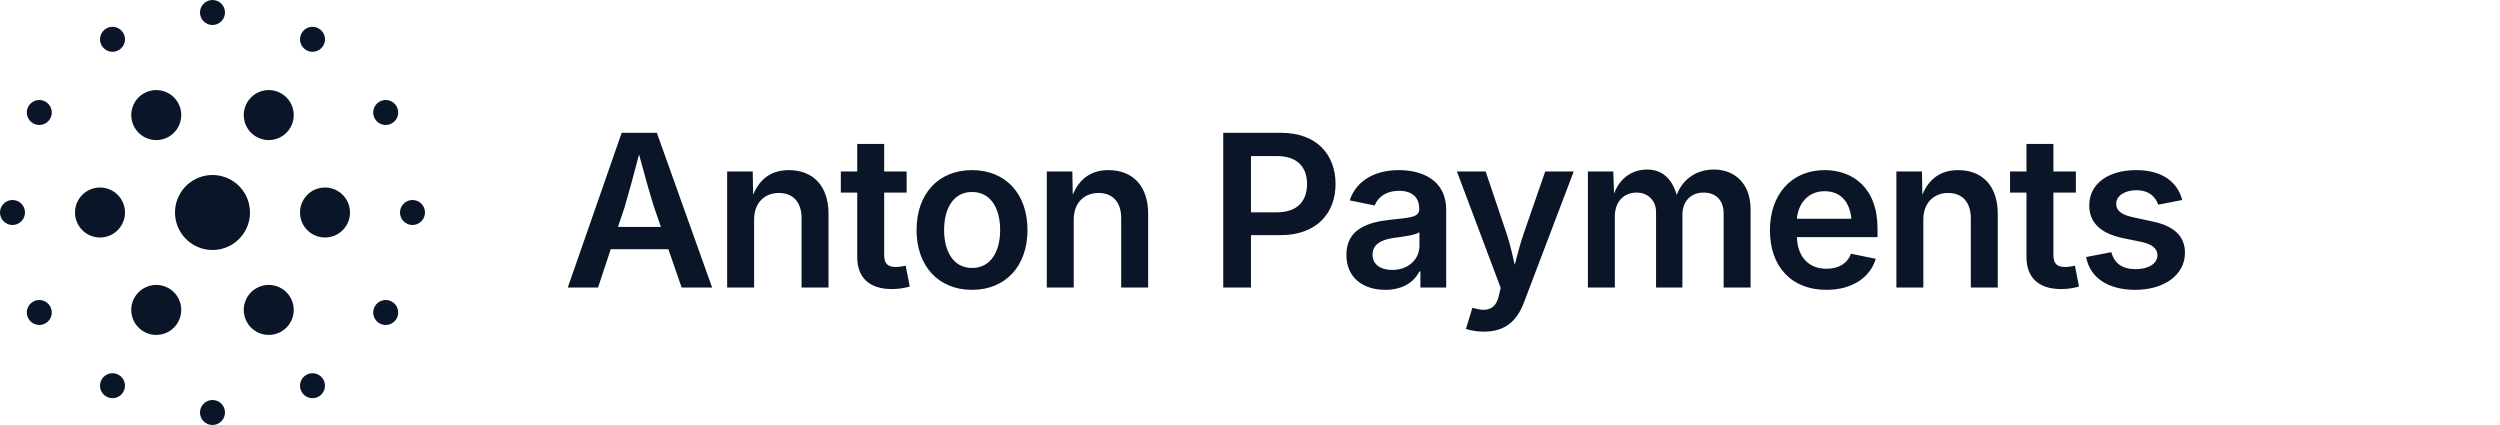
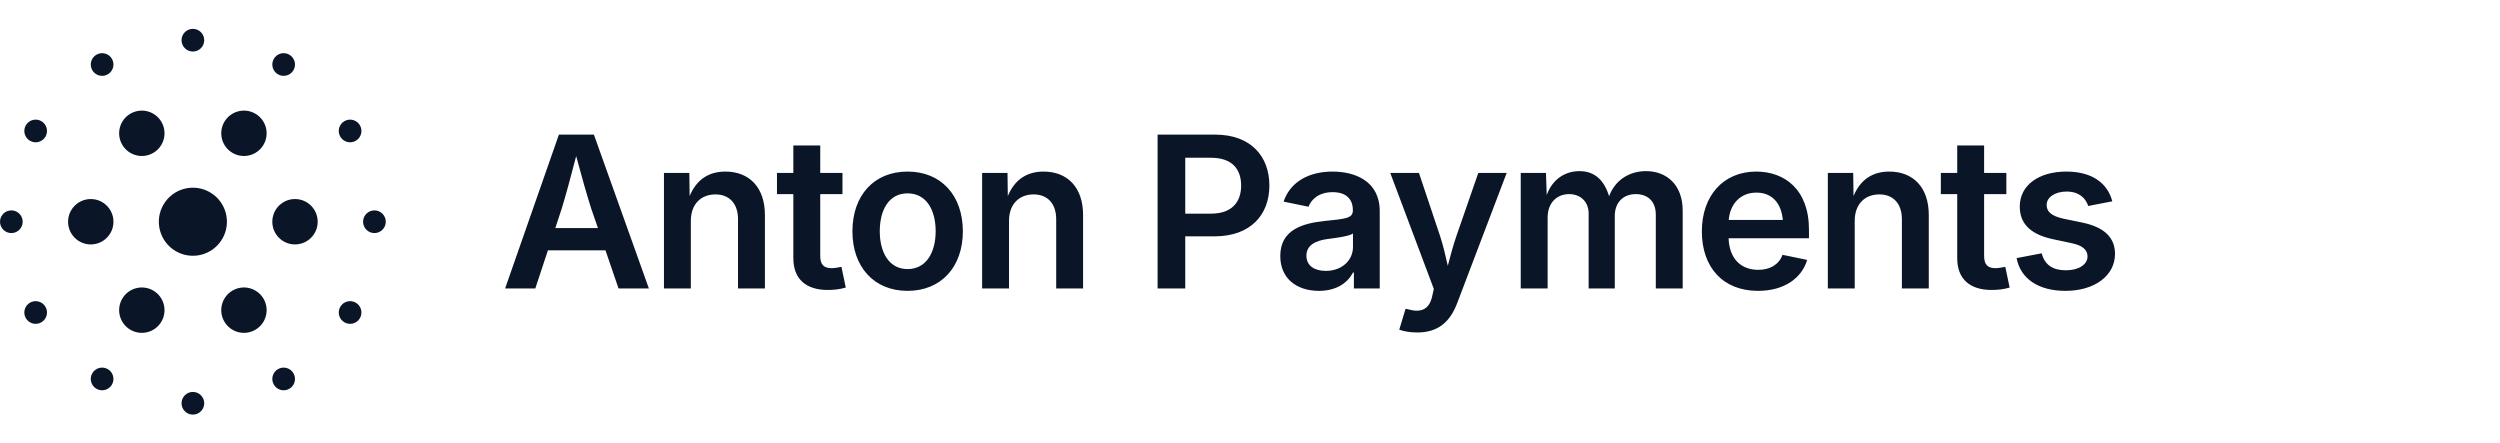
- <svg xmlns="http://www.w3.org/2000/svg" width="200" height="34" viewBox="0 0 200 34" fill="none">
-   <path fill="#0A1628" d="M19.598 18.5C18.77 19.935 16.935 20.427 15.5 19.598C14.065 18.77 13.573 16.935 14.402 15.5C15.23 14.065 17.065 13.573 18.5 14.402C19.935 15.23 20.426 17.065 19.598 18.5Z" />
-   <path fill="#0A1628" d="M23.232 10.206C22.68 11.162 21.456 11.49 20.5 10.938C19.543 10.386 19.216 9.162 19.768 8.206C20.32 7.249 21.543 6.921 22.5 7.474C23.456 8.026 23.784 9.249 23.232 10.206Z" />
-   <path fill="#0A1628" d="M19.768 25.794C19.216 24.838 19.543 23.615 20.5 23.062C21.456 22.51 22.68 22.838 23.232 23.794C23.784 24.751 23.456 25.974 22.5 26.526C21.543 27.079 20.32 26.751 19.768 25.794Z" />
-   <path fill="#0A1628" d="M26 19C24.895 19 24 18.105 24 17C24 15.896 24.895 15 26 15C27.105 15 28 15.896 28 17C28 18.105 27.105 19 26 19Z" />
-   <path fill="#0A1628" d="M14.232 25.794C13.68 26.751 12.457 27.079 11.5 26.526C10.543 25.974 10.216 24.751 10.768 23.794C11.32 22.838 12.543 22.51 13.5 23.062C14.457 23.614 14.784 24.838 14.232 25.794Z" />
-   <path fill="#0A1628" d="M10.768 10.206C10.216 9.249 10.543 8.026 11.5 7.474C12.457 6.922 13.68 7.249 14.232 8.206C14.784 9.163 14.457 10.386 13.5 10.938C12.543 11.49 11.32 11.162 10.768 10.206Z" />
-   <path fill="#0A1628" d="M8 19C6.895 19 6 18.105 6 17C6 15.896 6.895 15 8 15C9.105 15 10 15.896 10 17C10 18.105 9.105 19 8 19Z" />
-   <path fill="#0A1628" d="M25.866 3.644C25.59 4.122 24.978 4.286 24.5 4.01C24.022 3.733 23.858 3.122 24.134 2.644C24.41 2.165 25.022 2.001 25.5 2.278C25.978 2.554 26.142 3.165 25.866 3.644Z" />
-   <path fill="#0A1628" d="M33 18C32.448 18 32 17.552 32 17C32 16.448 32.448 16 33 16C33.552 16 34 16.448 34 17C34 17.552 33.552 18 33 18Z" />
-   <path fill="#0A1628" d="M31.356 9.866C30.878 10.142 30.266 9.978 29.99 9.5C29.714 9.022 29.878 8.41 30.356 8.134C30.834 7.858 31.446 8.022 31.722 8.5C31.998 8.978 31.834 9.59 31.356 9.866Z" />
-   <path fill="#0A1628" d="M30.356 25.866C29.878 25.59 29.714 24.978 29.99 24.5C30.266 24.022 30.878 23.858 31.356 24.134C31.835 24.41 31.998 25.022 31.722 25.5C31.446 25.978 30.835 26.142 30.356 25.866Z" />
-   <path fill="#0A1628" d="M16 33C16 32.448 16.448 32 17 32C17.552 32 18 32.448 18 33C18 33.552 17.552 34 17 34C16.448 34 16 33.552 16 33Z" />
-   <path fill="#0A1628" d="M24.134 31.357C23.858 30.878 24.022 30.267 24.5 29.991C24.978 29.714 25.59 29.878 25.866 30.357C26.142 30.835 25.978 31.446 25.5 31.723C25.022 31.999 24.41 31.835 24.134 31.357Z" />
-   <path fill="#0A1628" d="M9.866 31.356C9.59 31.835 8.978 31.999 8.5 31.722C8.022 31.446 7.858 30.835 8.134 30.356C8.41 29.878 9.022 29.714 9.5 29.99C9.978 30.267 10.142 30.878 9.866 31.356Z" />
-   <path fill="#0A1628" d="M1 18C0.448 18 -3.44684e-08 17.552 0 17C3.44684e-08 16.448 0.448 16 1 16C1.552 16 2 16.448 2 17C2 17.552 1.552 18 1 18Z" />
-   <path fill="#0A1628" d="M3.643 25.866C3.165 26.142 2.553 25.978 2.277 25.5C2.001 25.022 2.165 24.41 2.643 24.134C3.122 23.858 3.733 24.022 4.009 24.5C4.285 24.978 4.122 25.59 3.643 25.866Z" />
-   <path fill="#0A1628" d="M2.643 9.866C2.165 9.59 2.001 8.978 2.277 8.5C2.554 8.022 3.165 7.858 3.643 8.134C4.122 8.41 4.286 9.022 4.01 9.5C3.733 9.978 3.122 10.142 2.643 9.866Z" />
-   <path fill="#0A1628" d="M16 1C16 0.448 16.448 -4.87226e-08 17 0C17.552 4.87226e-08 18 0.448 18 1C18 1.552 17.552 2 17 2C16.448 2 16 1.552 16 1Z" />
-   <path fill="#0A1628" d="M8.134 3.644C7.858 3.165 8.022 2.554 8.5 2.278C8.978 2.002 9.59 2.165 9.866 2.644C10.142 3.122 9.978 3.734 9.5 4.01C9.022 4.286 8.41 4.122 8.134 3.644Z" />
-   <text x="45" y="23" font-family="Inter, system-ui, -apple-system, sans-serif" font-weight="600" font-size="17" fill="#0A1628" letter-spacing="-0.02em">Anton Payments</text>
+ <svg xmlns="http://www.w3.org/2000/svg" width="260" height="46" viewBox="0 0 260 46" fill="none">
+   <g transform="translate(0,3) scale(1.18)">
+     <path fill="#0A1628" d="M19.598 18.5C18.77 19.935 16.935 20.427 15.5 19.598C14.065 18.77 13.573 16.935 14.402 15.5C15.23 14.065 17.065 13.573 18.5 14.402C19.935 15.23 20.426 17.065 19.598 18.5Z" />
+     <path fill="#0A1628" d="M23.232 10.206C22.68 11.162 21.456 11.49 20.5 10.938C19.543 10.386 19.216 9.162 19.768 8.206C20.32 7.249 21.543 6.921 22.5 7.474C23.456 8.026 23.784 9.249 23.232 10.206Z" />
+     <path fill="#0A1628" d="M19.768 25.794C19.216 24.838 19.543 23.615 20.5 23.062C21.456 22.51 22.68 22.838 23.232 23.794C23.784 24.751 23.456 25.974 22.5 26.526C21.543 27.079 20.32 26.751 19.768 25.794Z" />
+     <path fill="#0A1628" d="M26 19C24.895 19 24 18.105 24 17C24 15.896 24.895 15 26 15C27.105 15 28 15.896 28 17C28 18.105 27.105 19 26 19Z" />
+     <path fill="#0A1628" d="M14.232 25.794C13.68 26.751 12.457 27.079 11.5 26.526C10.543 25.974 10.216 24.751 10.768 23.794C11.32 22.838 12.543 22.51 13.5 23.062C14.457 23.614 14.784 24.838 14.232 25.794Z" />
+     <path fill="#0A1628" d="M10.768 10.206C10.216 9.249 10.543 8.026 11.5 7.474C12.457 6.922 13.68 7.249 14.232 8.206C14.784 9.163 14.457 10.386 13.5 10.938C12.543 11.49 11.32 11.162 10.768 10.206Z" />
+     <path fill="#0A1628" d="M8 19C6.895 19 6 18.105 6 17C6 15.896 6.895 15 8 15C9.105 15 10 15.896 10 17C10 18.105 9.105 19 8 19Z" />
+     <path fill="#0A1628" d="M25.866 3.644C25.59 4.122 24.978 4.286 24.5 4.01C24.022 3.733 23.858 3.122 24.134 2.644C24.41 2.165 25.022 2.001 25.5 2.278C25.978 2.554 26.142 3.165 25.866 3.644Z" />
+     <path fill="#0A1628" d="M33 18C32.448 18 32 17.552 32 17C32 16.448 32.448 16 33 16C33.552 16 34 16.448 34 17C34 17.552 33.552 18 33 18Z" />
+     <path fill="#0A1628" d="M31.356 9.866C30.878 10.142 30.266 9.978 29.99 9.5C29.714 9.022 29.878 8.41 30.356 8.134C30.834 7.858 31.446 8.022 31.722 8.5C31.998 8.978 31.834 9.59 31.356 9.866Z" />
+     <path fill="#0A1628" d="M30.356 25.866C29.878 25.59 29.714 24.978 29.99 24.5C30.266 24.022 30.878 23.858 31.356 24.134C31.835 24.41 31.998 25.022 31.722 25.5C31.446 25.978 30.835 26.142 30.356 25.866Z" />
+     <path fill="#0A1628" d="M16 33C16 32.448 16.448 32 17 32C17.552 32 18 32.448 18 33C18 33.552 17.552 34 17 34C16.448 34 16 33.552 16 33Z" />
+     <path fill="#0A1628" d="M24.134 31.357C23.858 30.878 24.022 30.267 24.5 29.991C24.978 29.714 25.59 29.878 25.866 30.357C26.142 30.835 25.978 31.446 25.5 31.723C25.022 31.999 24.41 31.835 24.134 31.357Z" />
+     <path fill="#0A1628" d="M9.866 31.356C9.59 31.835 8.978 31.999 8.5 31.722C8.022 31.446 7.858 30.835 8.134 30.356C8.41 29.878 9.022 29.714 9.5 29.99C9.978 30.267 10.142 30.878 9.866 31.356Z" />
+     <path fill="#0A1628" d="M1 18C0.448 18 -3.44684e-08 17.552 0 17C3.44684e-08 16.448 0.448 16 1 16C1.552 16 2 16.448 2 17C2 17.552 1.552 18 1 18Z" />
+     <path fill="#0A1628" d="M3.643 25.866C3.165 26.142 2.553 25.978 2.277 25.5C2.001 25.022 2.165 24.41 2.643 24.134C3.122 23.858 3.733 24.022 4.009 24.5C4.285 24.978 4.122 25.59 3.643 25.866Z" />
+     <path fill="#0A1628" d="M2.643 9.866C2.165 9.59 2.001 8.978 2.277 8.5C2.554 8.022 3.165 7.858 3.643 8.134C4.122 8.41 4.286 9.022 4.01 9.5C3.733 9.978 3.122 10.142 2.643 9.866Z" />
+     <path fill="#0A1628" d="M16 1C16 0.448 16.448 -4.87226e-08 17 0C17.552 4.87226e-08 18 0.448 18 1C18 1.552 17.552 2 17 2C16.448 2 16 1.552 16 1Z" />
+     <path fill="#0A1628" d="M8.134 3.644C7.858 3.165 8.022 2.554 8.5 2.278C8.978 2.002 9.59 2.165 9.866 2.644C10.142 3.122 9.978 3.734 9.5 4.01C9.022 4.286 8.41 4.122 8.134 3.644Z" />
+   </g>
+   <text x="52" y="30" font-family="Inter, system-ui, -apple-system, sans-serif" font-weight="600" font-size="22" fill="#0A1628" letter-spacing="-0.02em">Anton Payments</text>
</svg>
